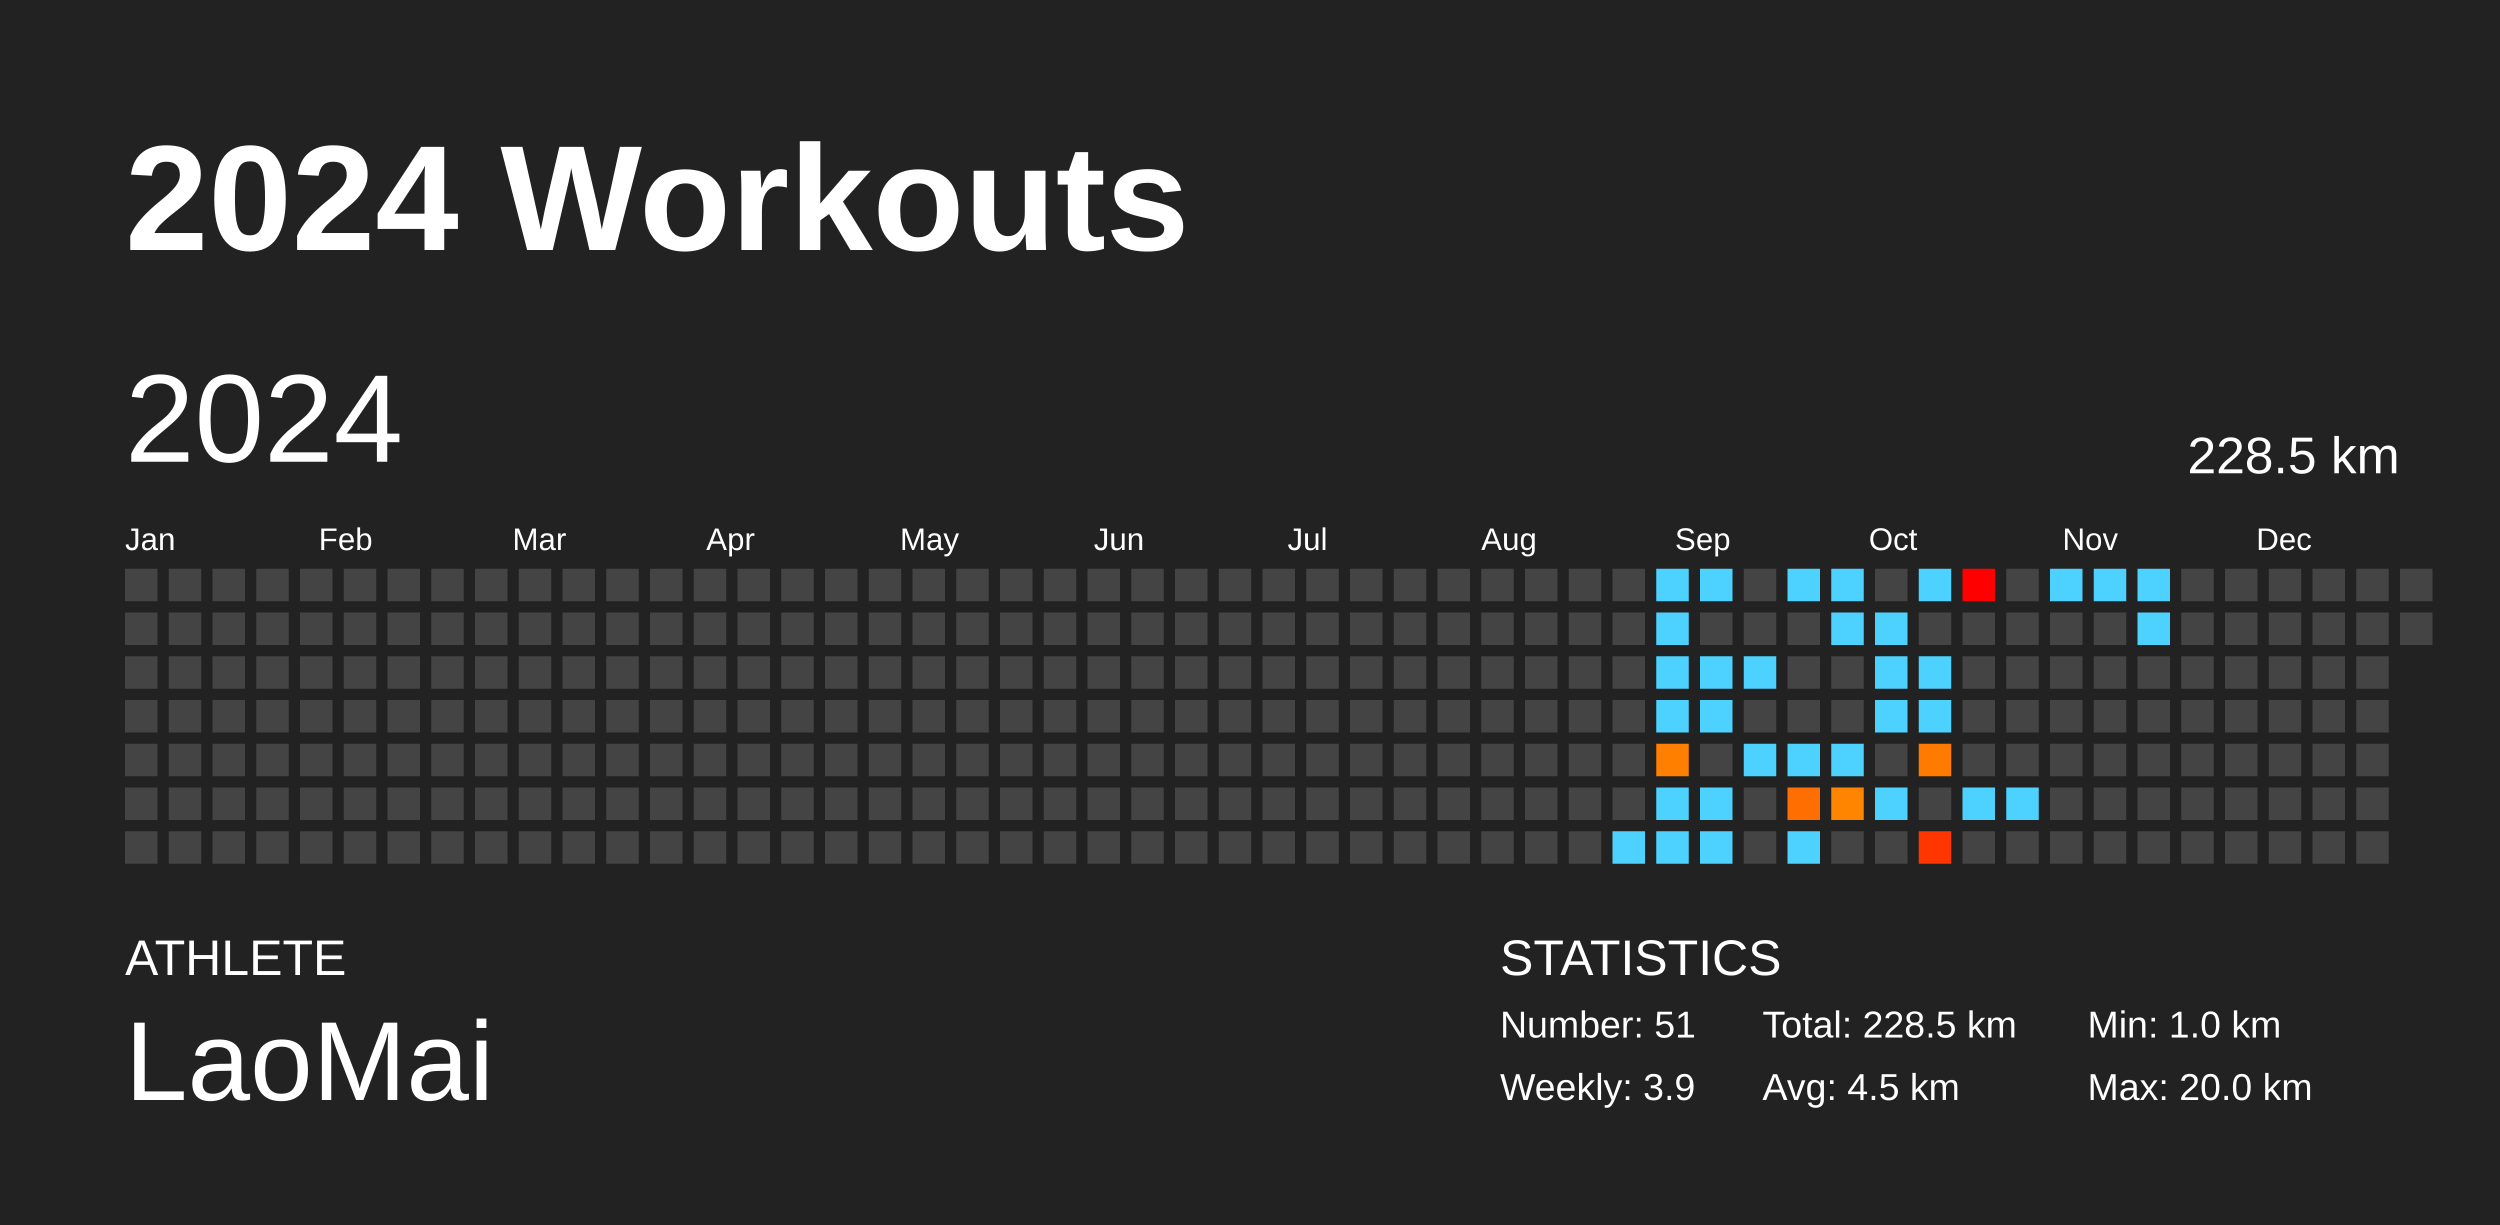
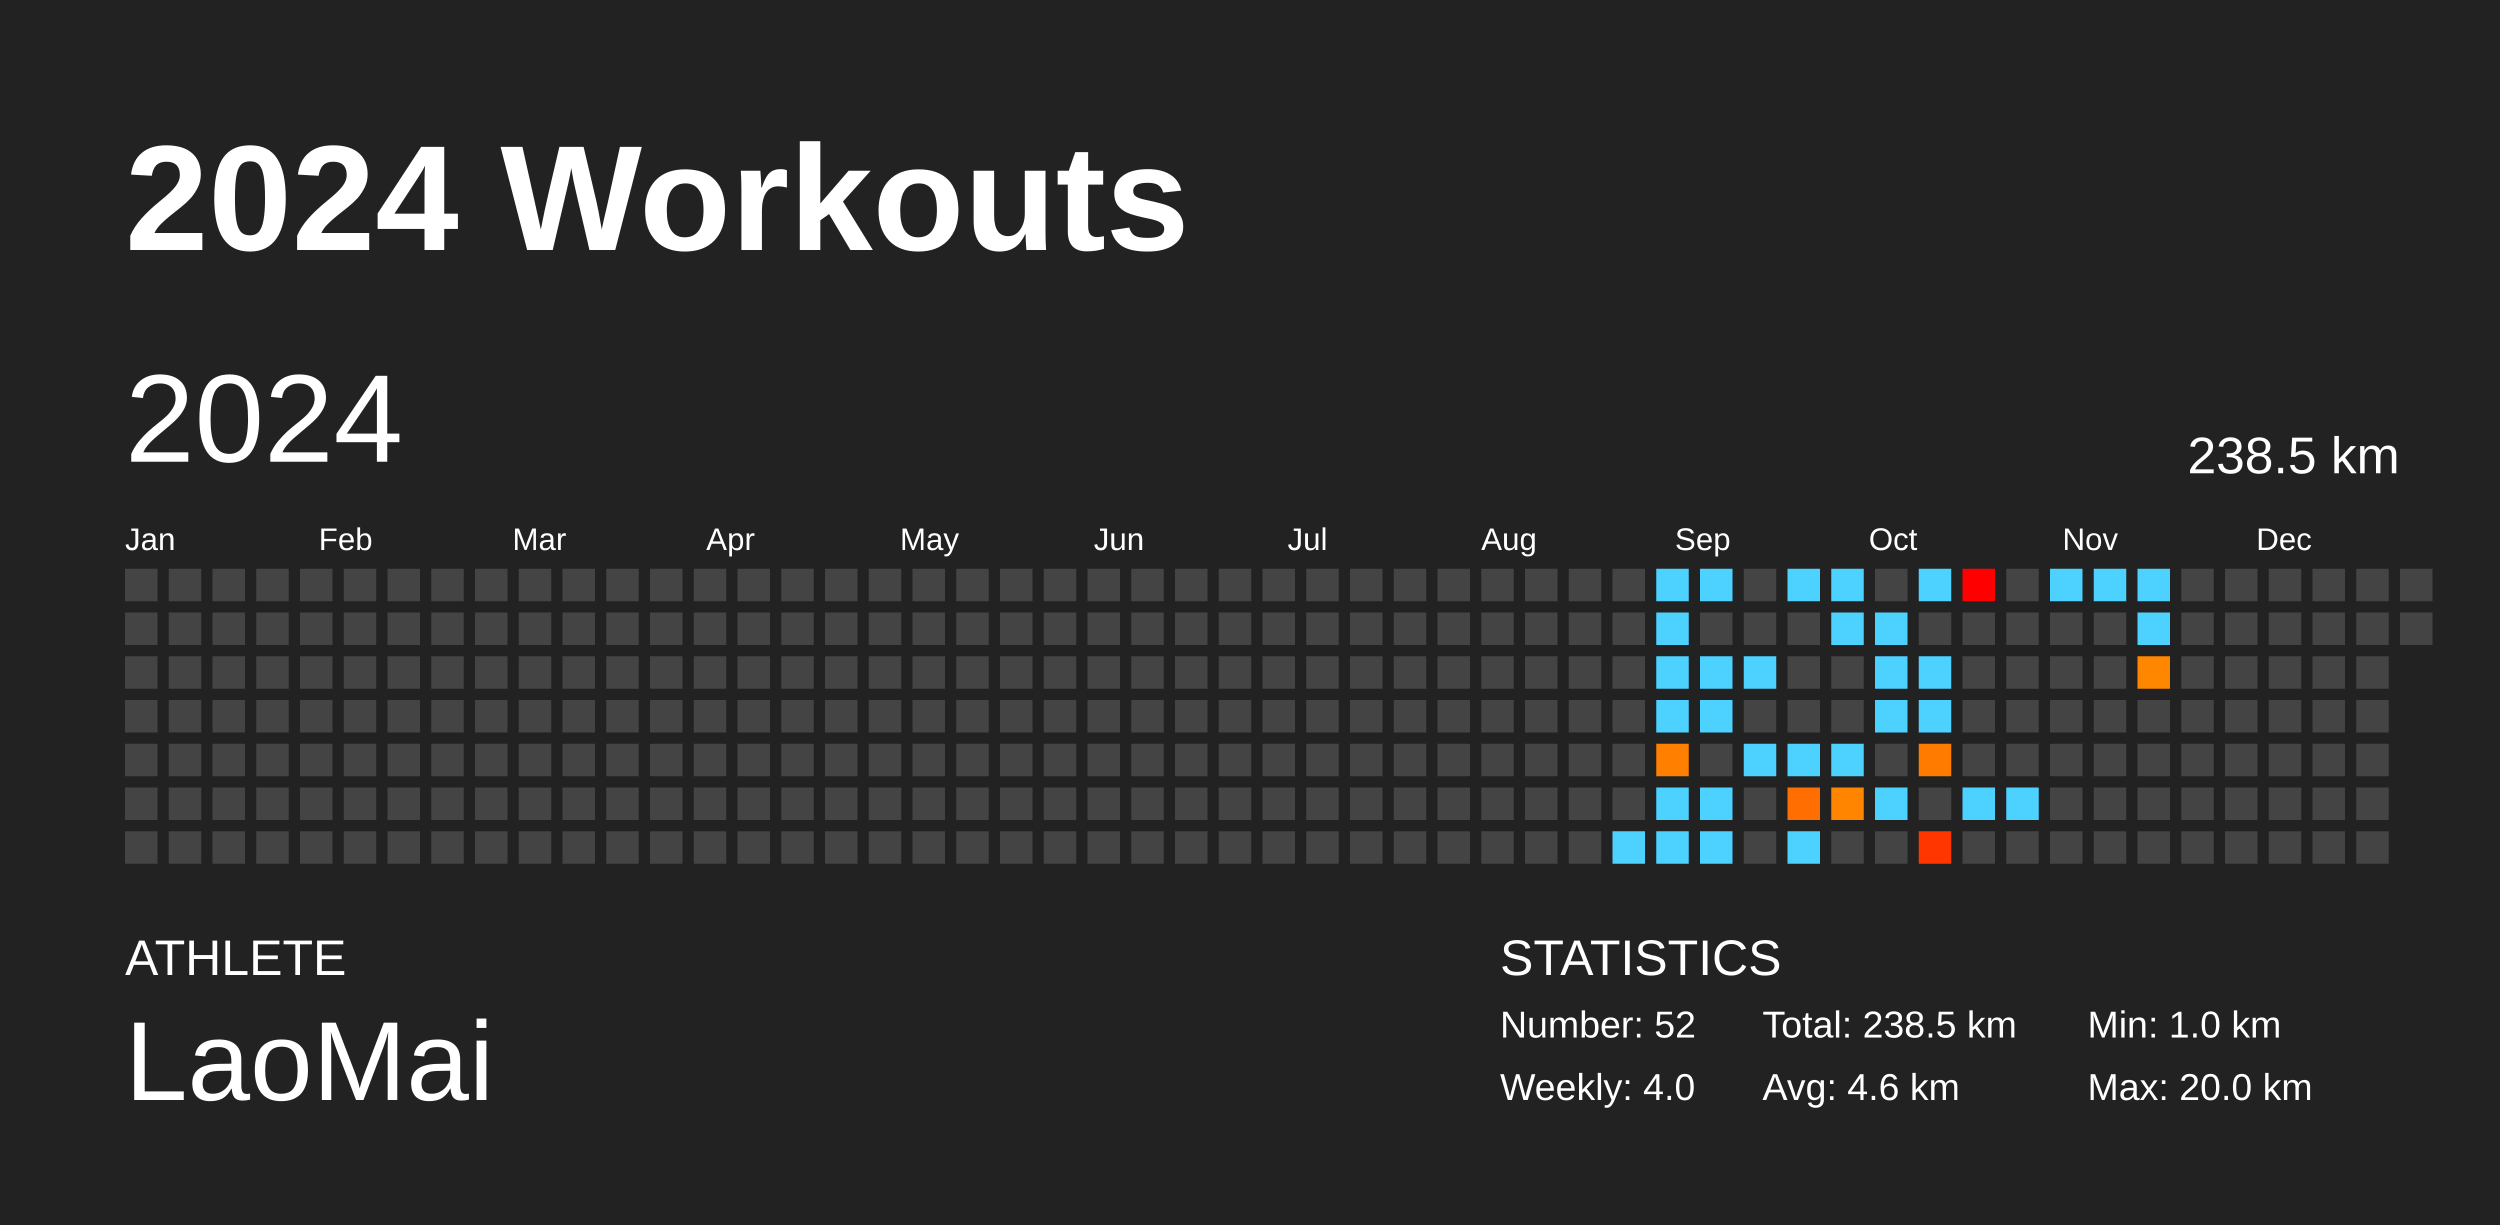
<svg xmlns="http://www.w3.org/2000/svg" baseProfile="full" height="98mm" version="1.1" viewBox="0,0,200,98" width="200mm">
  <defs />
  <rect fill="#222222" height="98" width="200" x="0" y="0" />
  <text fill="#FFFFFF" style="font-size:12px; font-family:Arial; font-weight:bold;" x="10" y="20">2024 Workouts</text>
  <text fill="#FFFFFF" style="font-size:4px; font-family:Arial" x="10" y="78">ATHLETE</text>
  <text fill="#FFFFFF" style="font-size:9px; font-family:Arial" x="10" y="88">LaoMai</text>
  <text fill="#FFFFFF" style="font-size:4px; font-family:Arial" x="120" y="78">STATISTICS</text>
-   <text fill="#FFFFFF" style="font-size:3px; font-family:Arial" x="120" y="83">Number: 51</text>
-   <text fill="#FFFFFF" style="font-size:3px; font-family:Arial" x="120" y="88">Weekly: 3.9</text>
-   <text fill="#FFFFFF" style="font-size:3px; font-family:Arial" x="141" y="83">Total: 228.5 km</text>
-   <text fill="#FFFFFF" style="font-size:3px; font-family:Arial" x="141" y="88">Avg: 4.5 km</text>
+   <text fill="#FFFFFF" style="font-size:3px; font-family:Arial" x="120" y="83">Number: 52</text>
+   <text fill="#FFFFFF" style="font-size:3px; font-family:Arial" x="120" y="88">Weekly: 4.0</text>
+   <text fill="#FFFFFF" style="font-size:3px; font-family:Arial" x="141" y="83">Total: 238.5 km</text>
+   <text fill="#FFFFFF" style="font-size:3px; font-family:Arial" x="141" y="88">Avg: 4.6 km</text>
  <text fill="#FFFFFF" style="font-size:3px; font-family:Arial" x="167" y="83">Min: 1.0 km</text>
  <text fill="#FFFFFF" style="font-size:3px; font-family:Arial" x="167" y="88">Max: 20.0 km</text>
  <text dominant-baseline="hanging" fill="#FFFFFF" style="font-size:10.0px; font-family:Arial;" x="10" y="30">2024</text>
-   <text dominant-baseline="hanging" fill="#FFFFFF" style="font-size:4.125px; font-family:Arial;" x="175" y="35">228.5 km</text>
+   <text dominant-baseline="hanging" fill="#FFFFFF" style="font-size:4.125px; font-family:Arial;" x="175" y="35">238.5 km</text>
  <text fill="#FFFFFF" style="font-size:2.5px; font-family:Arial" x="10.0" y="44">Jan</text>
  <text fill="#FFFFFF" style="font-size:2.5px; font-family:Arial" x="25.5" y="44">Feb</text>
  <text fill="#FFFFFF" style="font-size:2.5px; font-family:Arial" x="41.0" y="44">Mar</text>
  <text fill="#FFFFFF" style="font-size:2.5px; font-family:Arial" x="56.5" y="44">Apr</text>
  <text fill="#FFFFFF" style="font-size:2.5px; font-family:Arial" x="72.0" y="44">May</text>
  <text fill="#FFFFFF" style="font-size:2.5px; font-family:Arial" x="87.5" y="44">Jun</text>
  <text fill="#FFFFFF" style="font-size:2.5px; font-family:Arial" x="103.0" y="44">Jul</text>
  <text fill="#FFFFFF" style="font-size:2.5px; font-family:Arial" x="118.5" y="44">Aug</text>
  <text fill="#FFFFFF" style="font-size:2.5px; font-family:Arial" x="134.0" y="44">Sep</text>
  <text fill="#FFFFFF" style="font-size:2.5px; font-family:Arial" x="149.5" y="44">Oct</text>
  <text fill="#FFFFFF" style="font-size:2.5px; font-family:Arial" x="165.0" y="44">Nov</text>
  <text fill="#FFFFFF" style="font-size:2.5px; font-family:Arial" x="180.5" y="44">Dec</text>
  <rect fill="#444444" height="2.6" width="2.6" x="10.0" y="45.5" />
  <rect fill="#444444" height="2.6" width="2.6" x="10.0" y="49.0" />
  <rect fill="#444444" height="2.6" width="2.6" x="10.0" y="52.5" />
  <rect fill="#444444" height="2.6" width="2.6" x="10.0" y="56.0" />
  <rect fill="#444444" height="2.6" width="2.6" x="10.0" y="59.5" />
  <rect fill="#444444" height="2.6" width="2.6" x="10.0" y="63.0" />
  <rect fill="#444444" height="2.6" width="2.6" x="10.0" y="66.5" />
  <rect fill="#444444" height="2.6" width="2.6" x="13.5" y="45.5" />
  <rect fill="#444444" height="2.6" width="2.6" x="13.5" y="49.0" />
  <rect fill="#444444" height="2.6" width="2.6" x="13.5" y="52.5" />
  <rect fill="#444444" height="2.6" width="2.6" x="13.5" y="56.0" />
  <rect fill="#444444" height="2.6" width="2.6" x="13.5" y="59.5" />
  <rect fill="#444444" height="2.6" width="2.6" x="13.5" y="63.0" />
  <rect fill="#444444" height="2.6" width="2.6" x="13.5" y="66.5" />
  <rect fill="#444444" height="2.6" width="2.6" x="17.0" y="45.5" />
  <rect fill="#444444" height="2.6" width="2.6" x="17.0" y="49.0" />
  <rect fill="#444444" height="2.6" width="2.6" x="17.0" y="52.5" />
  <rect fill="#444444" height="2.6" width="2.6" x="17.0" y="56.0" />
  <rect fill="#444444" height="2.6" width="2.6" x="17.0" y="59.5" />
  <rect fill="#444444" height="2.6" width="2.6" x="17.0" y="63.0" />
  <rect fill="#444444" height="2.6" width="2.6" x="17.0" y="66.5" />
  <rect fill="#444444" height="2.6" width="2.6" x="20.5" y="45.5" />
  <rect fill="#444444" height="2.6" width="2.6" x="20.5" y="49.0" />
  <rect fill="#444444" height="2.6" width="2.6" x="20.5" y="52.5" />
  <rect fill="#444444" height="2.6" width="2.6" x="20.5" y="56.0" />
  <rect fill="#444444" height="2.6" width="2.6" x="20.5" y="59.5" />
  <rect fill="#444444" height="2.6" width="2.6" x="20.5" y="63.0" />
  <rect fill="#444444" height="2.6" width="2.6" x="20.5" y="66.5" />
  <rect fill="#444444" height="2.6" width="2.6" x="24.0" y="45.5" />
  <rect fill="#444444" height="2.6" width="2.6" x="24.0" y="49.0" />
  <rect fill="#444444" height="2.6" width="2.6" x="24.0" y="52.5" />
  <rect fill="#444444" height="2.6" width="2.6" x="24.0" y="56.0" />
  <rect fill="#444444" height="2.6" width="2.6" x="24.0" y="59.5" />
  <rect fill="#444444" height="2.6" width="2.6" x="24.0" y="63.0" />
  <rect fill="#444444" height="2.6" width="2.6" x="24.0" y="66.5" />
  <rect fill="#444444" height="2.6" width="2.6" x="27.5" y="45.5" />
  <rect fill="#444444" height="2.6" width="2.6" x="27.5" y="49.0" />
  <rect fill="#444444" height="2.6" width="2.6" x="27.5" y="52.5" />
  <rect fill="#444444" height="2.6" width="2.6" x="27.5" y="56.0" />
  <rect fill="#444444" height="2.6" width="2.6" x="27.5" y="59.5" />
  <rect fill="#444444" height="2.6" width="2.6" x="27.5" y="63.0" />
  <rect fill="#444444" height="2.6" width="2.6" x="27.5" y="66.5" />
  <rect fill="#444444" height="2.6" width="2.6" x="31.0" y="45.5" />
  <rect fill="#444444" height="2.6" width="2.6" x="31.0" y="49.0" />
  <rect fill="#444444" height="2.6" width="2.6" x="31.0" y="52.5" />
  <rect fill="#444444" height="2.6" width="2.6" x="31.0" y="56.0" />
  <rect fill="#444444" height="2.6" width="2.6" x="31.0" y="59.5" />
  <rect fill="#444444" height="2.6" width="2.6" x="31.0" y="63.0" />
  <rect fill="#444444" height="2.6" width="2.6" x="31.0" y="66.5" />
  <rect fill="#444444" height="2.6" width="2.6" x="34.5" y="45.5" />
  <rect fill="#444444" height="2.6" width="2.6" x="34.5" y="49.0" />
  <rect fill="#444444" height="2.6" width="2.6" x="34.5" y="52.5" />
  <rect fill="#444444" height="2.6" width="2.6" x="34.5" y="56.0" />
  <rect fill="#444444" height="2.6" width="2.6" x="34.5" y="59.5" />
  <rect fill="#444444" height="2.6" width="2.6" x="34.5" y="63.0" />
  <rect fill="#444444" height="2.6" width="2.6" x="34.5" y="66.5" />
  <rect fill="#444444" height="2.6" width="2.6" x="38.0" y="45.5" />
  <rect fill="#444444" height="2.6" width="2.6" x="38.0" y="49.0" />
  <rect fill="#444444" height="2.6" width="2.6" x="38.0" y="52.5" />
  <rect fill="#444444" height="2.6" width="2.6" x="38.0" y="56.0" />
  <rect fill="#444444" height="2.6" width="2.6" x="38.0" y="59.5" />
  <rect fill="#444444" height="2.6" width="2.6" x="38.0" y="63.0" />
  <rect fill="#444444" height="2.6" width="2.6" x="38.0" y="66.5" />
  <rect fill="#444444" height="2.6" width="2.6" x="41.5" y="45.5" />
  <rect fill="#444444" height="2.6" width="2.6" x="41.5" y="49.0" />
  <rect fill="#444444" height="2.6" width="2.6" x="41.5" y="52.5" />
  <rect fill="#444444" height="2.6" width="2.6" x="41.5" y="56.0" />
  <rect fill="#444444" height="2.6" width="2.6" x="41.5" y="59.5" />
  <rect fill="#444444" height="2.6" width="2.6" x="41.5" y="63.0" />
  <rect fill="#444444" height="2.6" width="2.6" x="41.5" y="66.5" />
  <rect fill="#444444" height="2.6" width="2.6" x="45.0" y="45.5" />
  <rect fill="#444444" height="2.6" width="2.6" x="45.0" y="49.0" />
  <rect fill="#444444" height="2.6" width="2.6" x="45.0" y="52.5" />
  <rect fill="#444444" height="2.6" width="2.6" x="45.0" y="56.0" />
  <rect fill="#444444" height="2.6" width="2.6" x="45.0" y="59.5" />
  <rect fill="#444444" height="2.6" width="2.6" x="45.0" y="63.0" />
  <rect fill="#444444" height="2.6" width="2.6" x="45.0" y="66.5" />
  <rect fill="#444444" height="2.6" width="2.6" x="48.5" y="45.5" />
  <rect fill="#444444" height="2.6" width="2.6" x="48.5" y="49.0" />
  <rect fill="#444444" height="2.6" width="2.6" x="48.5" y="52.5" />
  <rect fill="#444444" height="2.6" width="2.6" x="48.5" y="56.0" />
  <rect fill="#444444" height="2.6" width="2.6" x="48.5" y="59.5" />
  <rect fill="#444444" height="2.6" width="2.6" x="48.5" y="63.0" />
  <rect fill="#444444" height="2.6" width="2.6" x="48.5" y="66.5" />
  <rect fill="#444444" height="2.6" width="2.6" x="52.0" y="45.5" />
  <rect fill="#444444" height="2.6" width="2.6" x="52.0" y="49.0" />
  <rect fill="#444444" height="2.6" width="2.6" x="52.0" y="52.5" />
  <rect fill="#444444" height="2.6" width="2.6" x="52.0" y="56.0" />
  <rect fill="#444444" height="2.6" width="2.6" x="52.0" y="59.5" />
  <rect fill="#444444" height="2.6" width="2.6" x="52.0" y="63.0" />
  <rect fill="#444444" height="2.6" width="2.6" x="52.0" y="66.5" />
  <rect fill="#444444" height="2.6" width="2.6" x="55.5" y="45.5" />
  <rect fill="#444444" height="2.6" width="2.6" x="55.5" y="49.0" />
  <rect fill="#444444" height="2.6" width="2.6" x="55.5" y="52.5" />
  <rect fill="#444444" height="2.6" width="2.6" x="55.5" y="56.0" />
  <rect fill="#444444" height="2.6" width="2.6" x="55.5" y="59.5" />
  <rect fill="#444444" height="2.6" width="2.6" x="55.5" y="63.0" />
  <rect fill="#444444" height="2.6" width="2.6" x="55.5" y="66.5" />
  <rect fill="#444444" height="2.6" width="2.6" x="59.0" y="45.5" />
  <rect fill="#444444" height="2.6" width="2.6" x="59.0" y="49.0" />
  <rect fill="#444444" height="2.6" width="2.6" x="59.0" y="52.5" />
  <rect fill="#444444" height="2.6" width="2.6" x="59.0" y="56.0" />
  <rect fill="#444444" height="2.6" width="2.6" x="59.0" y="59.5" />
  <rect fill="#444444" height="2.6" width="2.6" x="59.0" y="63.0" />
  <rect fill="#444444" height="2.6" width="2.6" x="59.0" y="66.5" />
  <rect fill="#444444" height="2.6" width="2.6" x="62.5" y="45.5" />
  <rect fill="#444444" height="2.6" width="2.6" x="62.5" y="49.0" />
  <rect fill="#444444" height="2.6" width="2.6" x="62.5" y="52.5" />
  <rect fill="#444444" height="2.6" width="2.6" x="62.5" y="56.0" />
  <rect fill="#444444" height="2.6" width="2.6" x="62.5" y="59.5" />
  <rect fill="#444444" height="2.6" width="2.6" x="62.5" y="63.0" />
  <rect fill="#444444" height="2.6" width="2.6" x="62.5" y="66.5" />
  <rect fill="#444444" height="2.6" width="2.6" x="66.0" y="45.5" />
  <rect fill="#444444" height="2.6" width="2.6" x="66.0" y="49.0" />
  <rect fill="#444444" height="2.6" width="2.6" x="66.0" y="52.5" />
  <rect fill="#444444" height="2.6" width="2.6" x="66.0" y="56.0" />
  <rect fill="#444444" height="2.6" width="2.6" x="66.0" y="59.5" />
  <rect fill="#444444" height="2.6" width="2.6" x="66.0" y="63.0" />
  <rect fill="#444444" height="2.6" width="2.6" x="66.0" y="66.5" />
  <rect fill="#444444" height="2.6" width="2.6" x="69.5" y="45.5" />
  <rect fill="#444444" height="2.6" width="2.6" x="69.5" y="49.0" />
  <rect fill="#444444" height="2.6" width="2.6" x="69.5" y="52.5" />
  <rect fill="#444444" height="2.6" width="2.6" x="69.5" y="56.0" />
  <rect fill="#444444" height="2.6" width="2.6" x="69.5" y="59.5" />
  <rect fill="#444444" height="2.6" width="2.6" x="69.5" y="63.0" />
  <rect fill="#444444" height="2.6" width="2.6" x="69.5" y="66.5" />
  <rect fill="#444444" height="2.6" width="2.6" x="73.0" y="45.5" />
  <rect fill="#444444" height="2.6" width="2.6" x="73.0" y="49.0" />
  <rect fill="#444444" height="2.6" width="2.6" x="73.0" y="52.5" />
  <rect fill="#444444" height="2.6" width="2.6" x="73.0" y="56.0" />
  <rect fill="#444444" height="2.6" width="2.6" x="73.0" y="59.5" />
  <rect fill="#444444" height="2.6" width="2.6" x="73.0" y="63.0" />
  <rect fill="#444444" height="2.6" width="2.6" x="73.0" y="66.5" />
  <rect fill="#444444" height="2.6" width="2.6" x="76.5" y="45.5" />
  <rect fill="#444444" height="2.6" width="2.6" x="76.5" y="49.0" />
  <rect fill="#444444" height="2.6" width="2.6" x="76.5" y="52.5" />
  <rect fill="#444444" height="2.6" width="2.6" x="76.5" y="56.0" />
  <rect fill="#444444" height="2.6" width="2.6" x="76.5" y="59.5" />
  <rect fill="#444444" height="2.6" width="2.6" x="76.5" y="63.0" />
  <rect fill="#444444" height="2.6" width="2.6" x="76.5" y="66.5" />
  <rect fill="#444444" height="2.6" width="2.6" x="80.0" y="45.5" />
  <rect fill="#444444" height="2.6" width="2.6" x="80.0" y="49.0" />
  <rect fill="#444444" height="2.6" width="2.6" x="80.0" y="52.5" />
  <rect fill="#444444" height="2.6" width="2.6" x="80.0" y="56.0" />
  <rect fill="#444444" height="2.6" width="2.6" x="80.0" y="59.5" />
  <rect fill="#444444" height="2.6" width="2.6" x="80.0" y="63.0" />
  <rect fill="#444444" height="2.6" width="2.6" x="80.0" y="66.5" />
  <rect fill="#444444" height="2.6" width="2.6" x="83.5" y="45.5" />
  <rect fill="#444444" height="2.6" width="2.6" x="83.5" y="49.0" />
  <rect fill="#444444" height="2.6" width="2.6" x="83.5" y="52.5" />
  <rect fill="#444444" height="2.6" width="2.6" x="83.5" y="56.0" />
  <rect fill="#444444" height="2.6" width="2.6" x="83.5" y="59.5" />
  <rect fill="#444444" height="2.6" width="2.6" x="83.5" y="63.0" />
  <rect fill="#444444" height="2.6" width="2.6" x="83.5" y="66.5" />
  <rect fill="#444444" height="2.6" width="2.6" x="87.0" y="45.5" />
  <rect fill="#444444" height="2.6" width="2.6" x="87.0" y="49.0" />
  <rect fill="#444444" height="2.6" width="2.6" x="87.0" y="52.5" />
  <rect fill="#444444" height="2.6" width="2.6" x="87.0" y="56.0" />
  <rect fill="#444444" height="2.6" width="2.6" x="87.0" y="59.5" />
  <rect fill="#444444" height="2.6" width="2.6" x="87.0" y="63.0" />
  <rect fill="#444444" height="2.6" width="2.6" x="87.0" y="66.5" />
  <rect fill="#444444" height="2.6" width="2.6" x="90.5" y="45.5" />
  <rect fill="#444444" height="2.6" width="2.6" x="90.5" y="49.0" />
  <rect fill="#444444" height="2.6" width="2.6" x="90.5" y="52.5" />
  <rect fill="#444444" height="2.6" width="2.6" x="90.5" y="56.0" />
  <rect fill="#444444" height="2.6" width="2.6" x="90.5" y="59.5" />
  <rect fill="#444444" height="2.6" width="2.6" x="90.5" y="63.0" />
  <rect fill="#444444" height="2.6" width="2.6" x="90.5" y="66.5" />
  <rect fill="#444444" height="2.6" width="2.6" x="94.0" y="45.5" />
  <rect fill="#444444" height="2.6" width="2.6" x="94.0" y="49.0" />
  <rect fill="#444444" height="2.6" width="2.6" x="94.0" y="52.5" />
  <rect fill="#444444" height="2.6" width="2.6" x="94.0" y="56.0" />
  <rect fill="#444444" height="2.6" width="2.6" x="94.0" y="59.5" />
  <rect fill="#444444" height="2.6" width="2.6" x="94.0" y="63.0" />
  <rect fill="#444444" height="2.6" width="2.6" x="94.0" y="66.5" />
  <rect fill="#444444" height="2.6" width="2.6" x="97.5" y="45.5" />
  <rect fill="#444444" height="2.6" width="2.6" x="97.5" y="49.0" />
  <rect fill="#444444" height="2.6" width="2.6" x="97.5" y="52.5" />
  <rect fill="#444444" height="2.6" width="2.6" x="97.5" y="56.0" />
  <rect fill="#444444" height="2.6" width="2.6" x="97.5" y="59.5" />
  <rect fill="#444444" height="2.6" width="2.6" x="97.5" y="63.0" />
  <rect fill="#444444" height="2.6" width="2.6" x="97.5" y="66.5" />
  <rect fill="#444444" height="2.6" width="2.6" x="101.0" y="45.5" />
  <rect fill="#444444" height="2.6" width="2.6" x="101.0" y="49.0" />
  <rect fill="#444444" height="2.6" width="2.6" x="101.0" y="52.5" />
  <rect fill="#444444" height="2.6" width="2.6" x="101.0" y="56.0" />
  <rect fill="#444444" height="2.6" width="2.6" x="101.0" y="59.5" />
  <rect fill="#444444" height="2.6" width="2.6" x="101.0" y="63.0" />
  <rect fill="#444444" height="2.6" width="2.6" x="101.0" y="66.5" />
  <rect fill="#444444" height="2.6" width="2.6" x="104.5" y="45.5" />
  <rect fill="#444444" height="2.6" width="2.6" x="104.5" y="49.0" />
  <rect fill="#444444" height="2.6" width="2.6" x="104.5" y="52.5" />
  <rect fill="#444444" height="2.6" width="2.6" x="104.5" y="56.0" />
  <rect fill="#444444" height="2.6" width="2.6" x="104.5" y="59.5" />
  <rect fill="#444444" height="2.6" width="2.6" x="104.5" y="63.0" />
  <rect fill="#444444" height="2.6" width="2.6" x="104.5" y="66.5" />
  <rect fill="#444444" height="2.6" width="2.6" x="108.0" y="45.5" />
  <rect fill="#444444" height="2.6" width="2.6" x="108.0" y="49.0" />
  <rect fill="#444444" height="2.6" width="2.6" x="108.0" y="52.5" />
  <rect fill="#444444" height="2.6" width="2.6" x="108.0" y="56.0" />
  <rect fill="#444444" height="2.6" width="2.6" x="108.0" y="59.5" />
  <rect fill="#444444" height="2.6" width="2.6" x="108.0" y="63.0" />
  <rect fill="#444444" height="2.6" width="2.6" x="108.0" y="66.5" />
  <rect fill="#444444" height="2.6" width="2.6" x="111.5" y="45.5" />
  <rect fill="#444444" height="2.6" width="2.6" x="111.5" y="49.0" />
  <rect fill="#444444" height="2.6" width="2.6" x="111.5" y="52.5" />
  <rect fill="#444444" height="2.6" width="2.6" x="111.5" y="56.0" />
  <rect fill="#444444" height="2.6" width="2.6" x="111.5" y="59.5" />
  <rect fill="#444444" height="2.6" width="2.6" x="111.5" y="63.0" />
  <rect fill="#444444" height="2.6" width="2.6" x="111.5" y="66.5" />
  <rect fill="#444444" height="2.6" width="2.6" x="115.0" y="45.5" />
  <rect fill="#444444" height="2.6" width="2.6" x="115.0" y="49.0" />
  <rect fill="#444444" height="2.6" width="2.6" x="115.0" y="52.5" />
  <rect fill="#444444" height="2.6" width="2.6" x="115.0" y="56.0" />
  <rect fill="#444444" height="2.6" width="2.6" x="115.0" y="59.5" />
  <rect fill="#444444" height="2.6" width="2.6" x="115.0" y="63.0" />
  <rect fill="#444444" height="2.6" width="2.6" x="115.0" y="66.5" />
  <rect fill="#444444" height="2.6" width="2.6" x="118.5" y="45.5" />
  <rect fill="#444444" height="2.6" width="2.6" x="118.5" y="49.0" />
  <rect fill="#444444" height="2.6" width="2.6" x="118.5" y="52.5" />
  <rect fill="#444444" height="2.6" width="2.6" x="118.5" y="56.0" />
  <rect fill="#444444" height="2.6" width="2.6" x="118.5" y="59.5" />
  <rect fill="#444444" height="2.6" width="2.6" x="118.5" y="63.0" />
  <rect fill="#444444" height="2.6" width="2.6" x="118.5" y="66.5" />
  <rect fill="#444444" height="2.6" width="2.6" x="122.0" y="45.5" />
  <rect fill="#444444" height="2.6" width="2.6" x="122.0" y="49.0" />
  <rect fill="#444444" height="2.6" width="2.6" x="122.0" y="52.5" />
  <rect fill="#444444" height="2.6" width="2.6" x="122.0" y="56.0" />
  <rect fill="#444444" height="2.6" width="2.6" x="122.0" y="59.5" />
  <rect fill="#444444" height="2.6" width="2.6" x="122.0" y="63.0" />
  <rect fill="#444444" height="2.6" width="2.6" x="122.0" y="66.5" />
  <rect fill="#444444" height="2.6" width="2.6" x="125.5" y="45.5" />
  <rect fill="#444444" height="2.6" width="2.6" x="125.5" y="49.0" />
  <rect fill="#444444" height="2.6" width="2.6" x="125.5" y="52.5" />
  <rect fill="#444444" height="2.6" width="2.6" x="125.5" y="56.0" />
  <rect fill="#444444" height="2.6" width="2.6" x="125.5" y="59.5" />
  <rect fill="#444444" height="2.6" width="2.6" x="125.5" y="63.0" />
  <rect fill="#444444" height="2.6" width="2.6" x="125.5" y="66.5" />
  <rect fill="#444444" height="2.6" width="2.6" x="129.0" y="45.5" />
  <rect fill="#444444" height="2.6" width="2.6" x="129.0" y="49.0" />
  <rect fill="#444444" height="2.6" width="2.6" x="129.0" y="52.5" />
  <rect fill="#444444" height="2.6" width="2.6" x="129.0" y="56.0" />
  <rect fill="#444444" height="2.6" width="2.6" x="129.0" y="59.5" />
  <rect fill="#444444" height="2.6" width="2.6" x="129.0" y="63.0" />
  <rect fill="#4dd2ff" height="2.6" width="2.6" x="129.0" y="66.5" />
  <rect fill="#4dd2ff" height="2.6" width="2.6" x="132.5" y="45.5" />
  <rect fill="#4dd2ff" height="2.6" width="2.6" x="132.5" y="49.0" />
  <rect fill="#4dd2ff" height="2.6" width="2.6" x="132.5" y="52.5" />
  <rect fill="#4dd2ff" height="2.6" width="2.6" x="132.5" y="56.0" />
  <rect fill="#ff7f00" height="2.6" width="2.6" x="132.5" y="59.5" />
  <rect fill="#4dd2ff" height="2.6" width="2.6" x="132.5" y="63.0" />
  <rect fill="#4dd2ff" height="2.6" width="2.6" x="132.5" y="66.5" />
  <rect fill="#4dd2ff" height="2.6" width="2.6" x="136.0" y="45.5" />
  <rect fill="#444444" height="2.6" width="2.6" x="136.0" y="49.0" />
  <rect fill="#4dd2ff" height="2.6" width="2.6" x="136.0" y="52.5" />
  <rect fill="#4dd2ff" height="2.6" width="2.6" x="136.0" y="56.0" />
  <rect fill="#444444" height="2.6" width="2.6" x="136.0" y="59.5" />
  <rect fill="#4dd2ff" height="2.6" width="2.6" x="136.0" y="63.0" />
  <rect fill="#4dd2ff" height="2.6" width="2.6" x="136.0" y="66.5" />
  <rect fill="#444444" height="2.6" width="2.6" x="139.5" y="45.5" />
  <rect fill="#444444" height="2.6" width="2.6" x="139.5" y="49.0" />
  <rect fill="#4dd2ff" height="2.6" width="2.6" x="139.5" y="52.5" />
  <rect fill="#444444" height="2.6" width="2.6" x="139.5" y="56.0" />
  <rect fill="#4dd2ff" height="2.6" width="2.6" x="139.5" y="59.5" />
  <rect fill="#444444" height="2.6" width="2.6" x="139.5" y="63.0" />
  <rect fill="#444444" height="2.6" width="2.6" x="139.5" y="66.5" />
  <rect fill="#4dd2ff" height="2.6" width="2.6" x="143.0" y="45.5" />
  <rect fill="#444444" height="2.6" width="2.6" x="143.0" y="49.0" />
  <rect fill="#444444" height="2.6" width="2.6" x="143.0" y="52.5" />
  <rect fill="#444444" height="2.6" width="2.6" x="143.0" y="56.0" />
  <rect fill="#4dd2ff" height="2.6" width="2.6" x="143.0" y="59.5" />
  <rect fill="#ff6e00" height="2.6" width="2.6" x="143.0" y="63.0" />
  <rect fill="#4dd2ff" height="2.6" width="2.6" x="143.0" y="66.5" />
  <rect fill="#4dd2ff" height="2.6" width="2.6" x="146.5" y="45.5" />
  <rect fill="#4dd2ff" height="2.6" width="2.6" x="146.5" y="49.0" />
  <rect fill="#444444" height="2.6" width="2.6" x="146.5" y="52.5" />
  <rect fill="#444444" height="2.6" width="2.6" x="146.5" y="56.0" />
  <rect fill="#4dd2ff" height="2.6" width="2.6" x="146.5" y="59.5" />
  <rect fill="#ff8400" height="2.6" width="2.6" x="146.5" y="63.0" />
  <rect fill="#444444" height="2.6" width="2.6" x="146.5" y="66.5" />
  <rect fill="#444444" height="2.6" width="2.6" x="150.0" y="45.5" />
  <rect fill="#4dd2ff" height="2.6" width="2.6" x="150.0" y="49.0" />
  <rect fill="#4dd2ff" height="2.6" width="2.6" x="150.0" y="52.5" />
  <rect fill="#4dd2ff" height="2.6" width="2.6" x="150.0" y="56.0" />
  <rect fill="#444444" height="2.6" width="2.6" x="150.0" y="59.5" />
  <rect fill="#4dd2ff" height="2.6" width="2.6" x="150.0" y="63.0" />
  <rect fill="#444444" height="2.6" width="2.6" x="150.0" y="66.5" />
  <rect fill="#4dd2ff" height="2.6" width="2.6" x="153.5" y="45.5" />
  <rect fill="#444444" height="2.6" width="2.6" x="153.5" y="49.0" />
  <rect fill="#4dd2ff" height="2.6" width="2.6" x="153.5" y="52.5" />
  <rect fill="#4dd2ff" height="2.6" width="2.6" x="153.5" y="56.0" />
  <rect fill="#ff7b00" height="2.6" width="2.6" x="153.5" y="59.5" />
  <rect fill="#444444" height="2.6" width="2.6" x="153.5" y="63.0" />
  <rect fill="#ff3600" height="2.6" width="2.6" x="153.5" y="66.5" />
  <rect fill="red" height="2.6" width="2.6" x="157.0" y="45.5" />
  <rect fill="#444444" height="2.6" width="2.6" x="157.0" y="49.0" />
  <rect fill="#444444" height="2.6" width="2.6" x="157.0" y="52.5" />
  <rect fill="#444444" height="2.6" width="2.6" x="157.0" y="56.0" />
  <rect fill="#444444" height="2.6" width="2.6" x="157.0" y="59.5" />
  <rect fill="#4dd2ff" height="2.6" width="2.6" x="157.0" y="63.0" />
  <rect fill="#444444" height="2.6" width="2.6" x="157.0" y="66.5" />
  <rect fill="#444444" height="2.6" width="2.6" x="160.5" y="45.5" />
  <rect fill="#444444" height="2.6" width="2.6" x="160.5" y="49.0" />
  <rect fill="#444444" height="2.6" width="2.6" x="160.5" y="52.5" />
  <rect fill="#444444" height="2.6" width="2.6" x="160.5" y="56.0" />
  <rect fill="#444444" height="2.6" width="2.6" x="160.5" y="59.5" />
  <rect fill="#4dd2ff" height="2.6" width="2.6" x="160.5" y="63.0" />
  <rect fill="#444444" height="2.6" width="2.6" x="160.5" y="66.5" />
  <rect fill="#4dd2ff" height="2.6" width="2.6" x="164.0" y="45.5" />
  <rect fill="#444444" height="2.6" width="2.6" x="164.0" y="49.0" />
  <rect fill="#444444" height="2.6" width="2.6" x="164.0" y="52.5" />
  <rect fill="#444444" height="2.6" width="2.6" x="164.0" y="56.0" />
  <rect fill="#444444" height="2.6" width="2.6" x="164.0" y="59.5" />
  <rect fill="#444444" height="2.6" width="2.6" x="164.0" y="63.0" />
  <rect fill="#444444" height="2.6" width="2.6" x="164.0" y="66.5" />
  <rect fill="#4dd2ff" height="2.6" width="2.6" x="167.5" y="45.5" />
  <rect fill="#444444" height="2.6" width="2.6" x="167.5" y="49.0" />
  <rect fill="#444444" height="2.6" width="2.6" x="167.5" y="52.5" />
  <rect fill="#444444" height="2.6" width="2.6" x="167.5" y="56.0" />
  <rect fill="#444444" height="2.6" width="2.6" x="167.5" y="59.5" />
  <rect fill="#444444" height="2.6" width="2.6" x="167.5" y="63.0" />
  <rect fill="#444444" height="2.6" width="2.6" x="167.5" y="66.5" />
  <rect fill="#4dd2ff" height="2.6" width="2.6" x="171.0" y="45.5" />
  <rect fill="#4dd2ff" height="2.6" width="2.6" x="171.0" y="49.0" />
-   <rect fill="#444444" height="2.6" width="2.6" x="171.0" y="52.5" />
+   <rect fill="#ff8700" height="2.6" width="2.6" x="171.0" y="52.5" />
  <rect fill="#444444" height="2.6" width="2.6" x="171.0" y="56.0" />
  <rect fill="#444444" height="2.6" width="2.6" x="171.0" y="59.5" />
  <rect fill="#444444" height="2.6" width="2.6" x="171.0" y="63.0" />
  <rect fill="#444444" height="2.6" width="2.6" x="171.0" y="66.5" />
  <rect fill="#444444" height="2.6" width="2.6" x="174.5" y="45.5" />
  <rect fill="#444444" height="2.6" width="2.6" x="174.5" y="49.0" />
  <rect fill="#444444" height="2.6" width="2.6" x="174.5" y="52.5" />
  <rect fill="#444444" height="2.6" width="2.6" x="174.5" y="56.0" />
  <rect fill="#444444" height="2.6" width="2.6" x="174.5" y="59.5" />
  <rect fill="#444444" height="2.6" width="2.6" x="174.5" y="63.0" />
  <rect fill="#444444" height="2.6" width="2.6" x="174.5" y="66.5" />
  <rect fill="#444444" height="2.6" width="2.6" x="178.0" y="45.5" />
  <rect fill="#444444" height="2.6" width="2.6" x="178.0" y="49.0" />
  <rect fill="#444444" height="2.6" width="2.6" x="178.0" y="52.5" />
  <rect fill="#444444" height="2.6" width="2.6" x="178.0" y="56.0" />
  <rect fill="#444444" height="2.6" width="2.6" x="178.0" y="59.5" />
  <rect fill="#444444" height="2.6" width="2.6" x="178.0" y="63.0" />
  <rect fill="#444444" height="2.6" width="2.6" x="178.0" y="66.5" />
  <rect fill="#444444" height="2.6" width="2.6" x="181.5" y="45.5" />
  <rect fill="#444444" height="2.6" width="2.6" x="181.5" y="49.0" />
  <rect fill="#444444" height="2.6" width="2.6" x="181.5" y="52.5" />
  <rect fill="#444444" height="2.6" width="2.6" x="181.5" y="56.0" />
  <rect fill="#444444" height="2.6" width="2.6" x="181.5" y="59.5" />
  <rect fill="#444444" height="2.6" width="2.6" x="181.5" y="63.0" />
  <rect fill="#444444" height="2.6" width="2.6" x="181.5" y="66.5" />
  <rect fill="#444444" height="2.6" width="2.6" x="185.0" y="45.5" />
  <rect fill="#444444" height="2.6" width="2.6" x="185.0" y="49.0" />
  <rect fill="#444444" height="2.6" width="2.6" x="185.0" y="52.5" />
  <rect fill="#444444" height="2.6" width="2.6" x="185.0" y="56.0" />
  <rect fill="#444444" height="2.6" width="2.6" x="185.0" y="59.5" />
  <rect fill="#444444" height="2.6" width="2.6" x="185.0" y="63.0" />
  <rect fill="#444444" height="2.6" width="2.6" x="185.0" y="66.5" />
  <rect fill="#444444" height="2.6" width="2.6" x="188.5" y="45.5" />
  <rect fill="#444444" height="2.6" width="2.6" x="188.5" y="49.0" />
  <rect fill="#444444" height="2.6" width="2.6" x="188.5" y="52.5" />
  <rect fill="#444444" height="2.6" width="2.6" x="188.5" y="56.0" />
  <rect fill="#444444" height="2.6" width="2.6" x="188.5" y="59.5" />
  <rect fill="#444444" height="2.6" width="2.6" x="188.5" y="63.0" />
  <rect fill="#444444" height="2.6" width="2.6" x="188.5" y="66.5" />
  <rect fill="#444444" height="2.6" width="2.6" x="192.0" y="45.5" />
  <rect fill="#444444" height="2.6" width="2.6" x="192.0" y="49.0" />
</svg>
